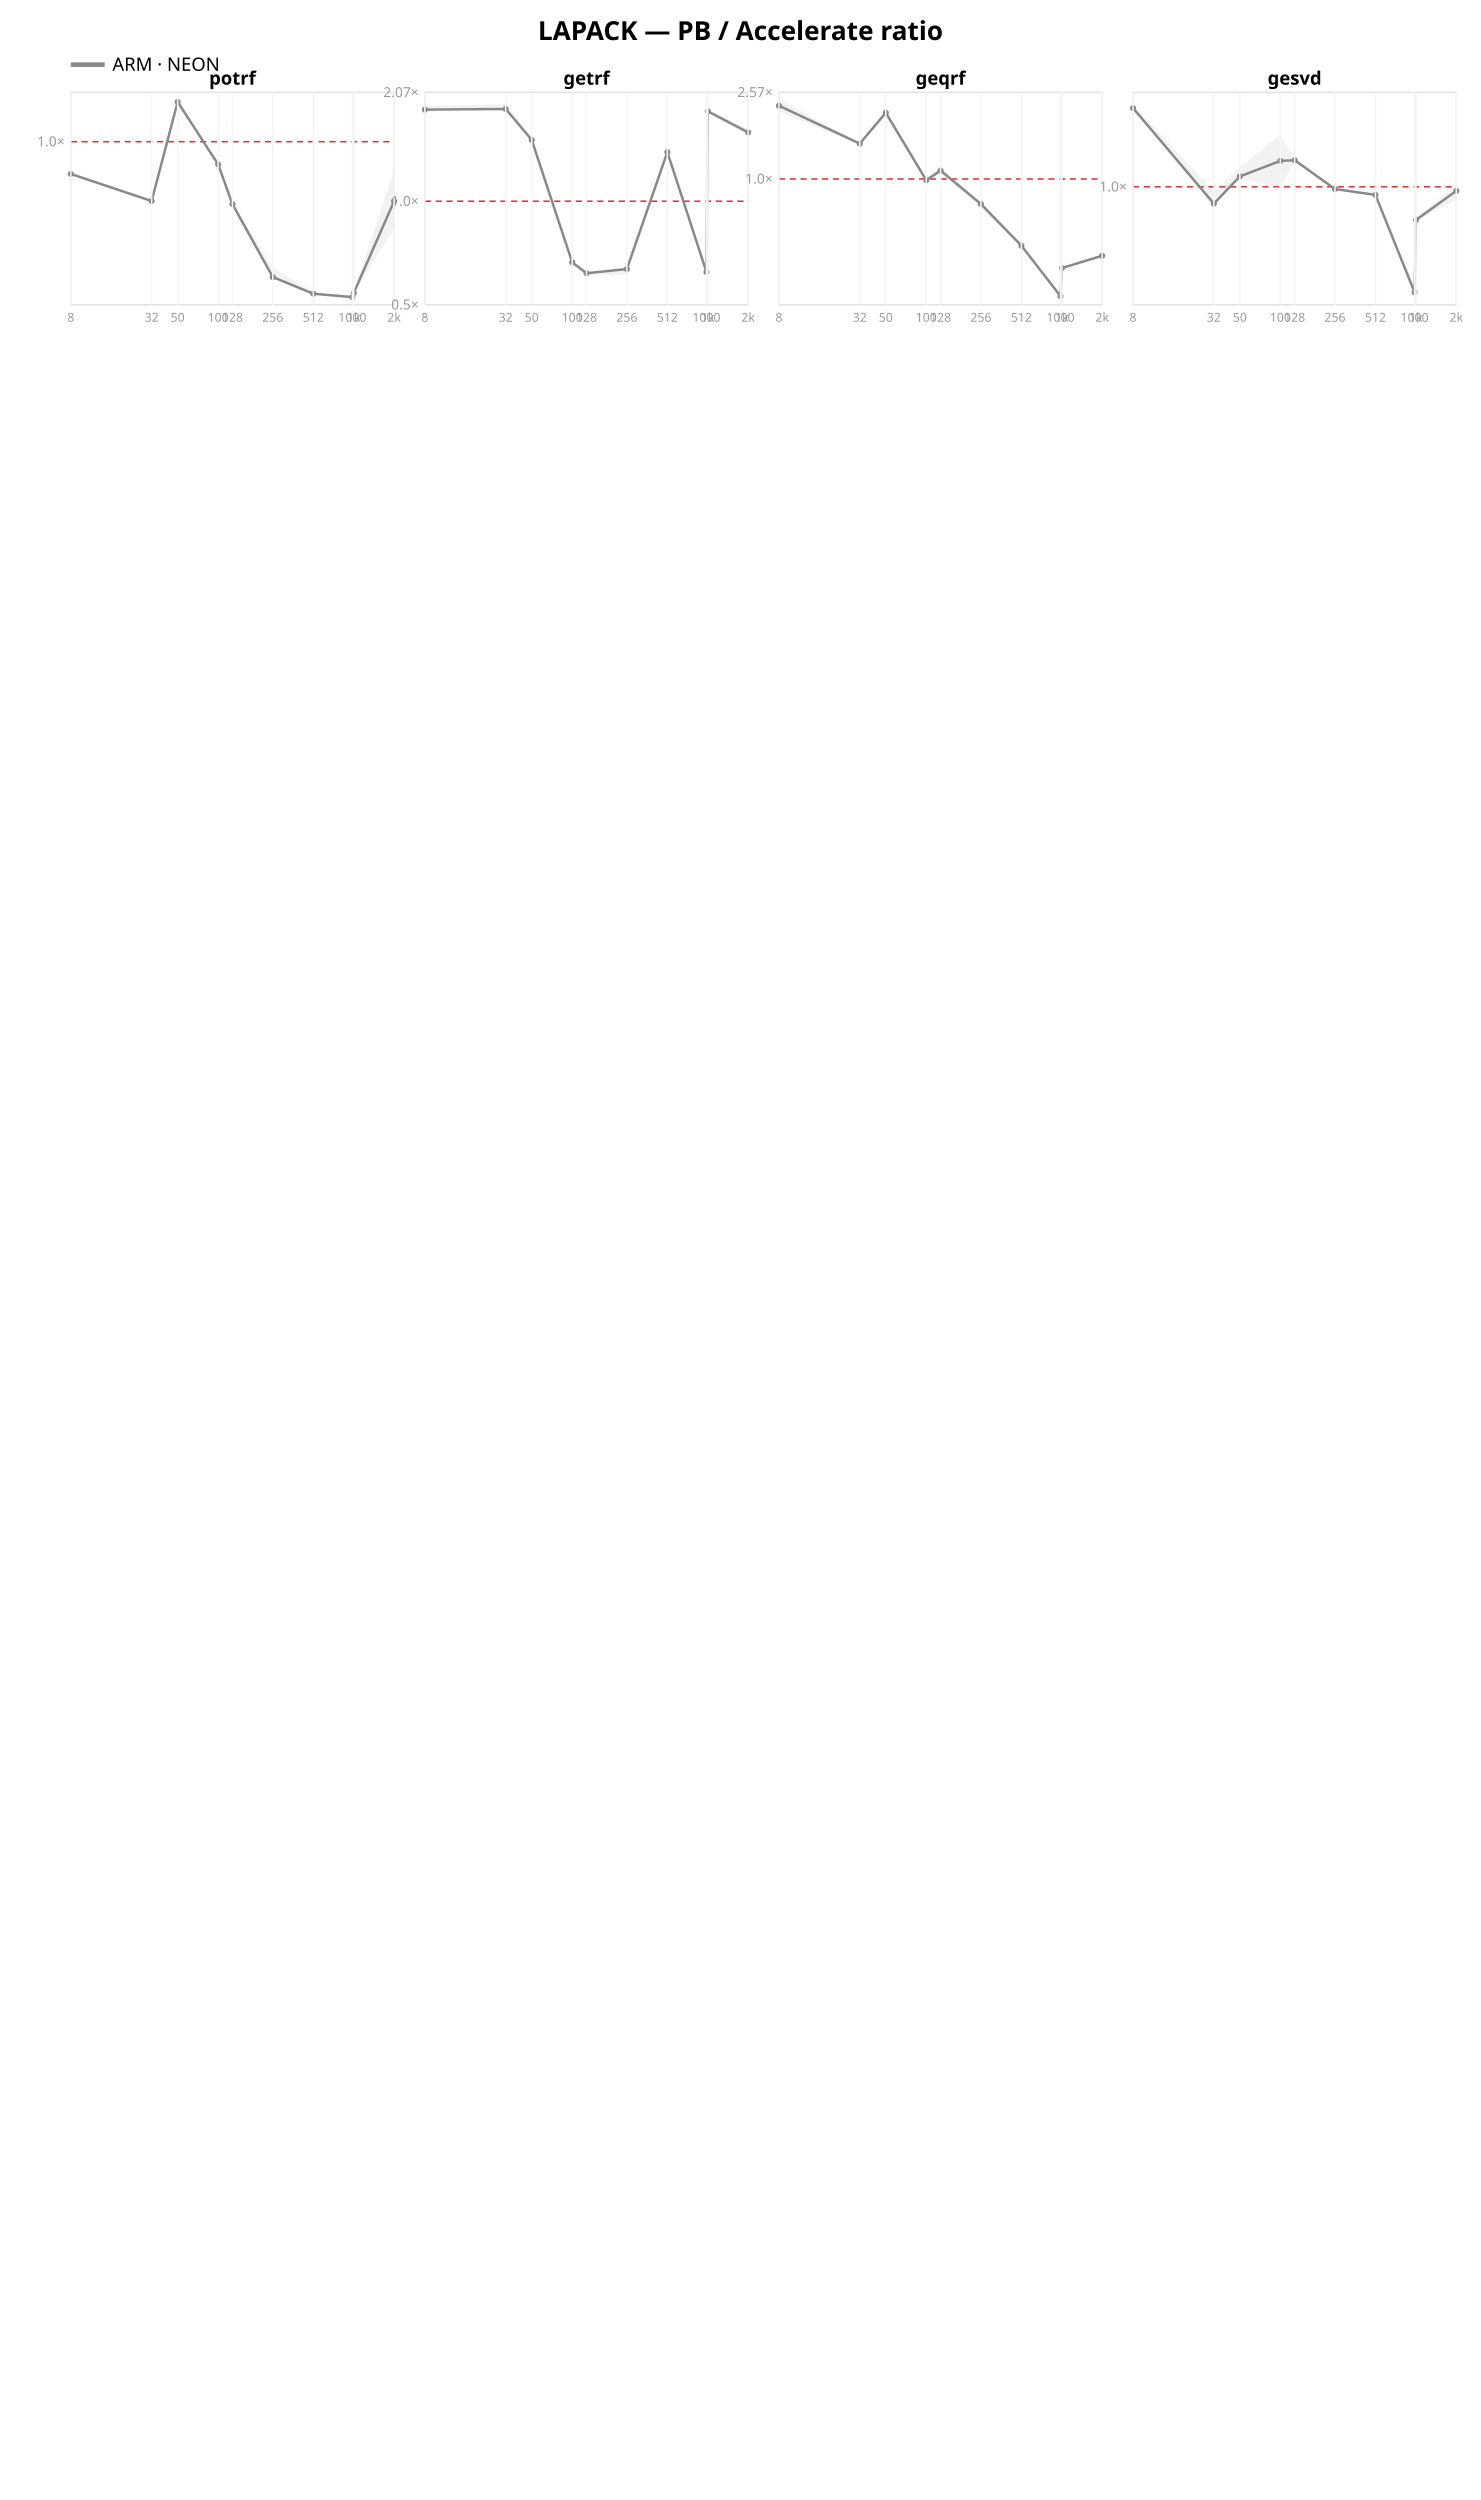
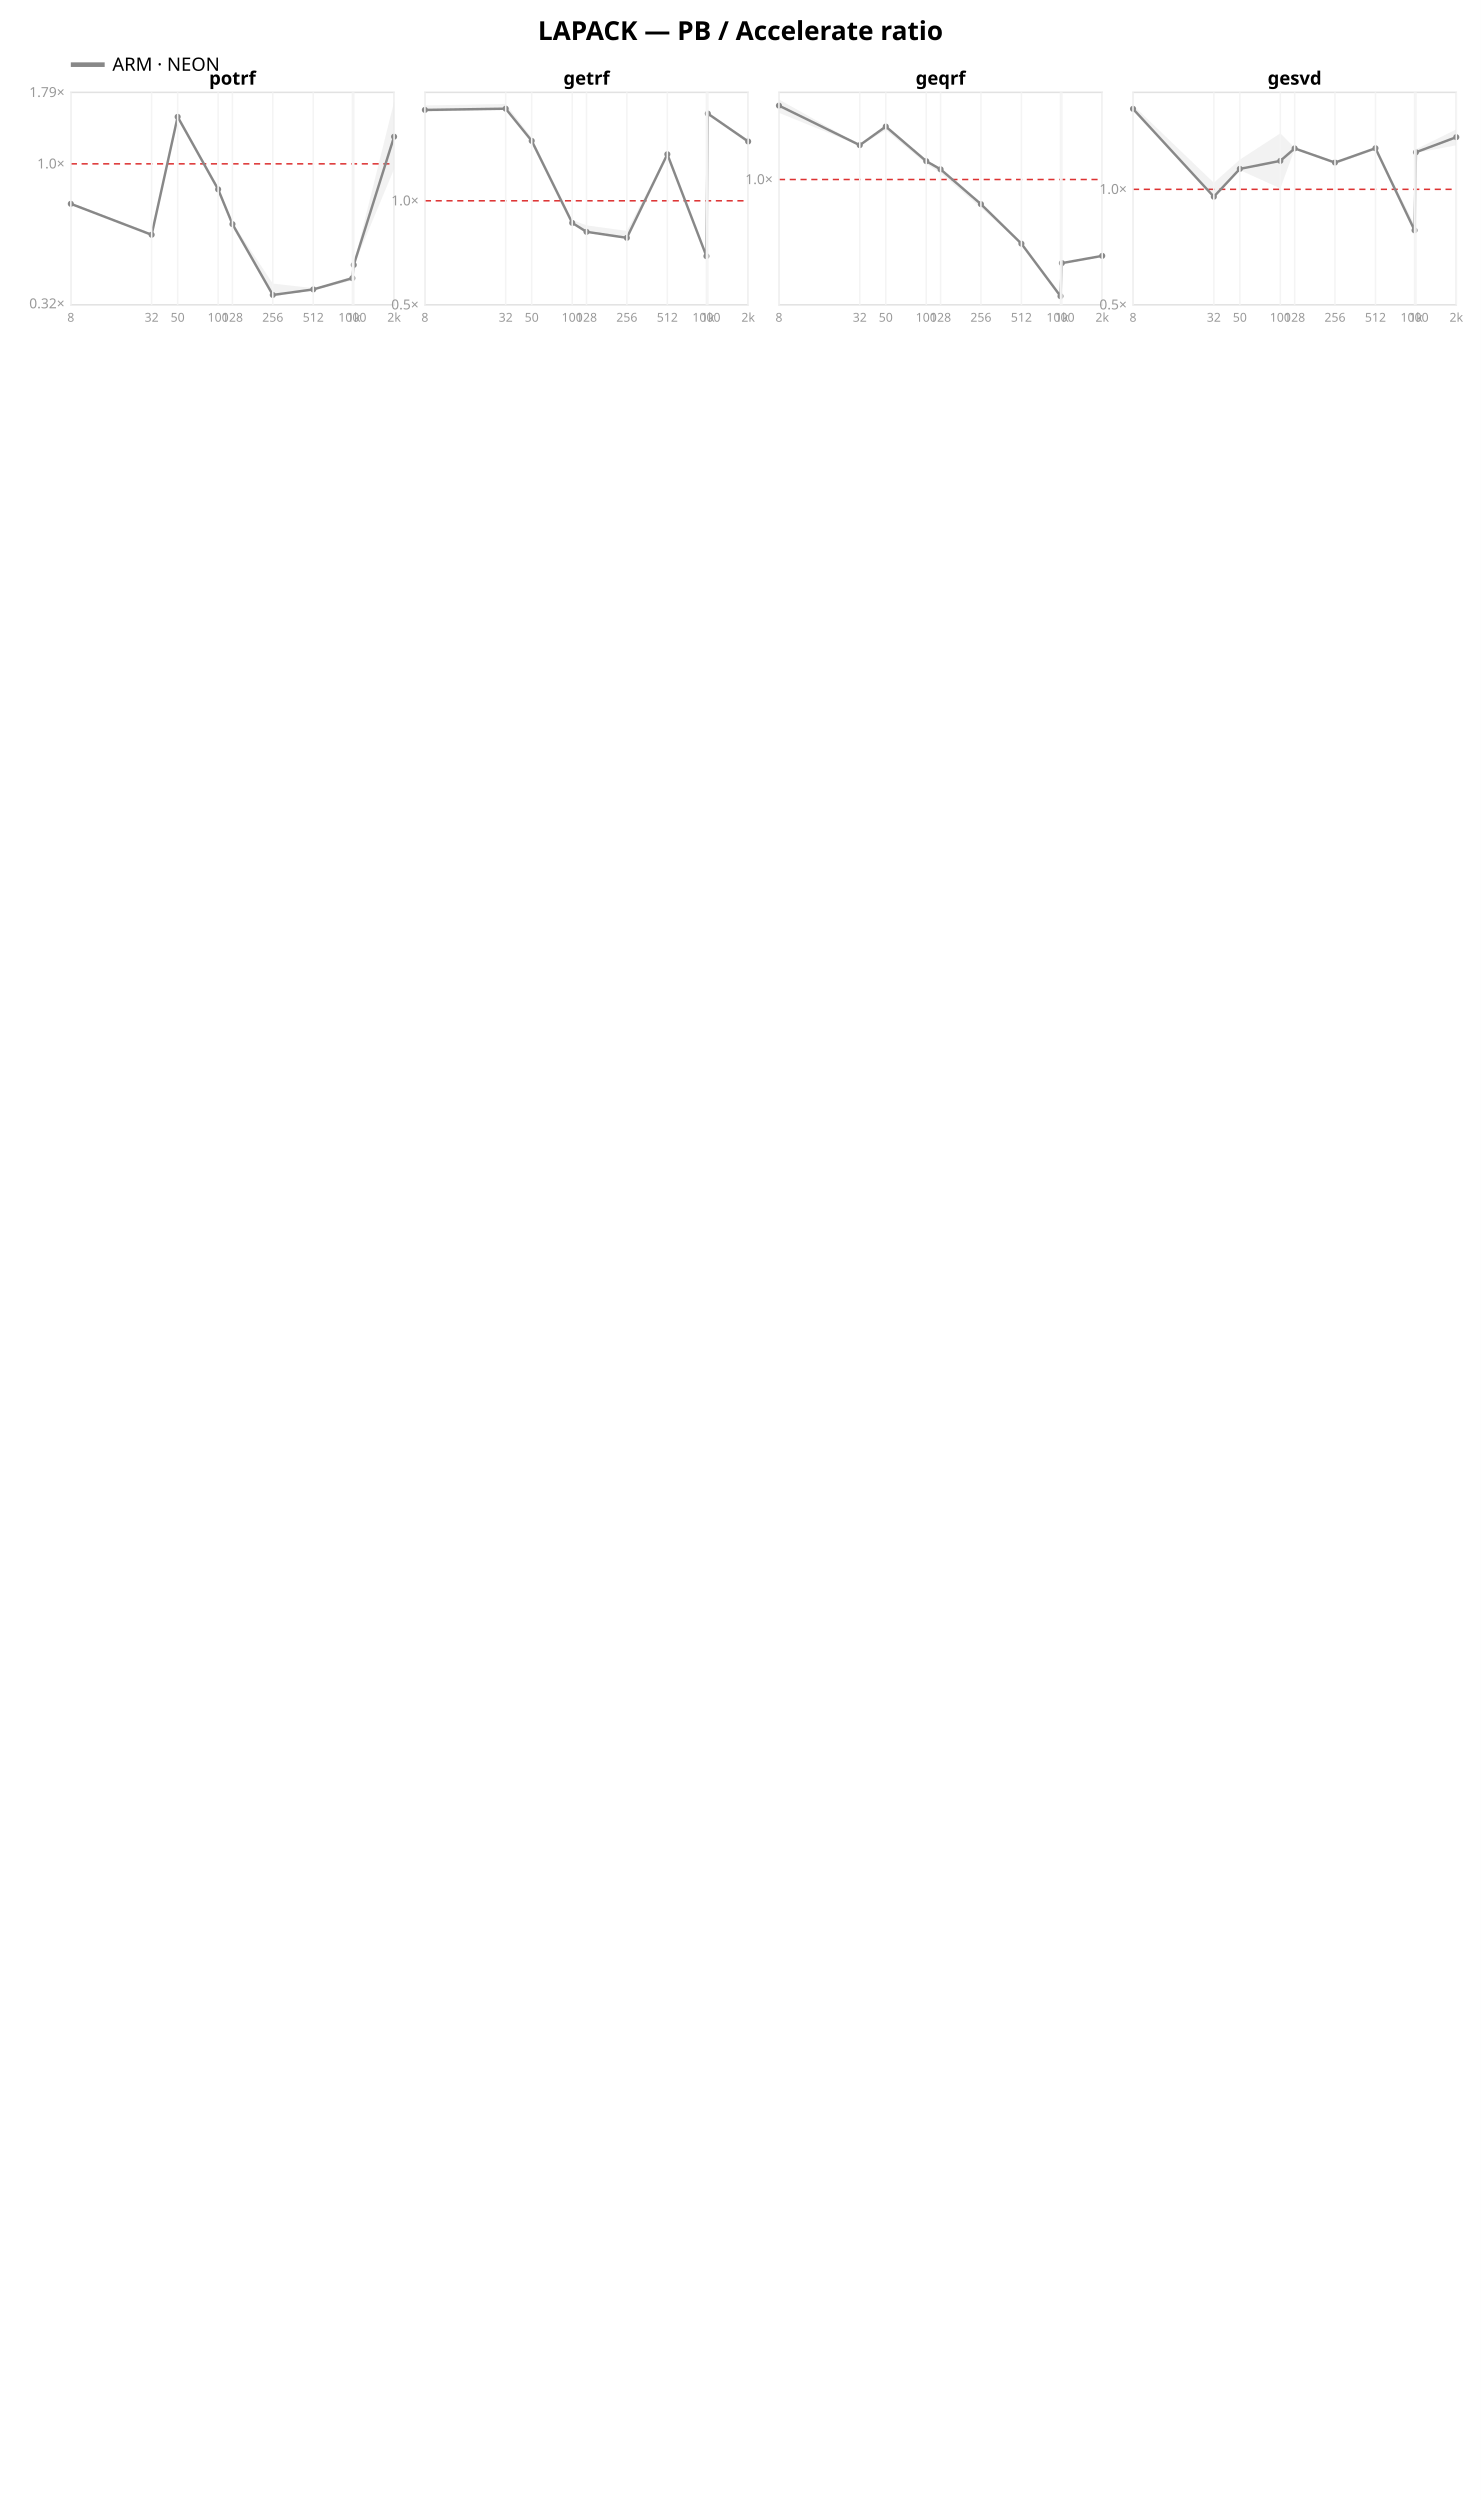
<svg xmlns="http://www.w3.org/2000/svg" width="962" height="1624" font-family="sans-serif">
  <rect width="962" height="1624" fill="white" />
  <text x="481.0" y="26" text-anchor="middle" font-size="17" font-weight="bold">LAPACK — PB / Accelerate ratio</text>
  <line x1="46" y1="42" x2="68" y2="42" stroke="#888888" stroke-width="3" />
  <text x="73" y="46" font-size="12">ARM · NEON</text>
  <rect x="46" y="60" width="210" height="138" fill="none" stroke="#e2e2e2" />
-   <line x1="46" y1="92.051" x2="256" y2="92.051" stroke="#d33" stroke-dasharray="4 3" />
-   <text x="42" y="95.051" text-anchor="end" font-size="9" fill="#999">1.0×</text>
-   <polygon points="46.0,112.6 98.5,130.3 115.4,65.1 141.7,105.9 151.0,131.9 177.2,173.5 203.5,189.9 228.9,192.4 229.8,189.5 256.0,110.6 256.0,148.6 229.8,190.5 228.9,193.2 203.5,191.5 177.2,180.5 151.0,134.1 141.7,108.1 115.4,67.3 98.5,131.5 46.0,113.3" fill="#888888" opacity="0.11" />
-   <polyline points="46.0,113.0 98.5,130.6 115.4,66.2 141.7,106.8 151.0,132.6 177.2,180.0 203.5,190.8 228.9,193.0 229.8,190.3 256.0,130.7" fill="none" stroke="#888888" stroke-width="1.6" />
-   <circle cx="46.0" cy="113.0" r="2" fill="#888888" />
-   <circle cx="98.5" cy="130.6" r="2" fill="#888888" />
-   <circle cx="115.4" cy="66.2" r="2" fill="#888888" />
-   <circle cx="141.7" cy="106.8" r="2" fill="#888888" />
-   <circle cx="151.0" cy="132.6" r="2" fill="#888888" />
-   <circle cx="177.2" cy="180.0" r="2" fill="#888888" />
-   <circle cx="203.5" cy="190.8" r="2" fill="#888888" />
-   <circle cx="228.9" cy="193.0" r="2" fill="#888888" />
-   <circle cx="229.8" cy="190.3" r="2" fill="#888888" />
-   <circle cx="256.0" cy="130.7" r="2" fill="#888888" />
+   <line x1="46" y1="106.433" x2="256" y2="106.433" stroke="#d33" stroke-dasharray="4 3" />
+   <text x="42" y="200.286" text-anchor="end" font-size="9" fill="#999">0.32×</text>
+   <text x="42" y="109.433" text-anchor="end" font-size="9" fill="#999">1.0×</text>
+   <text x="42" y="63.009" text-anchor="end" font-size="9" fill="#999">1.79×</text>
+   <polygon points="46.0,131.6 98.5,152.2 115.4,74.8 141.7,121.7 151.0,144.6 177.2,184.2 203.5,187.2 228.9,179.6 229.8,171.7 256.0,66.1 256.0,109.8 229.8,172.7 228.9,182.1 203.5,188.7 177.2,192.2 151.0,147.4 141.7,124.6 115.4,77.2 98.5,153.6 46.0,133.0" fill="#888888" opacity="0.11" />
+   <polyline points="46.0,132.4 98.5,152.5 115.4,75.9 141.7,123.0 151.0,145.6 177.2,191.6 203.5,188.0 228.9,180.7 229.8,172.1 256.0,88.8" fill="none" stroke="#888888" stroke-width="1.6" />
+   <circle cx="46.0" cy="132.4" r="2" fill="#888888" />
+   <circle cx="98.5" cy="152.5" r="2" fill="#888888" />
+   <circle cx="115.4" cy="75.9" r="2" fill="#888888" />
+   <circle cx="141.7" cy="123.0" r="2" fill="#888888" />
+   <circle cx="151.0" cy="145.6" r="2" fill="#888888" />
+   <circle cx="177.2" cy="191.6" r="2" fill="#888888" />
+   <circle cx="203.5" cy="188.0" r="2" fill="#888888" />
+   <circle cx="228.9" cy="180.7" r="2" fill="#888888" />
+   <circle cx="229.8" cy="172.1" r="2" fill="#888888" />
+   <circle cx="256.0" cy="88.8" r="2" fill="#888888" />
  <text x="151.0" y="55" text-anchor="middle" font-size="12" font-weight="bold">potrf</text>
  <line x1="46.0" y1="60" x2="46.0" y2="198" stroke="#f4f4f4" />
  <text x="46.0" y="209" text-anchor="middle" font-size="8" fill="#999">8</text>
  <line x1="98.5" y1="60" x2="98.5" y2="198" stroke="#f4f4f4" />
  <text x="98.5" y="209" text-anchor="middle" font-size="8" fill="#999">32</text>
  <line x1="115.4" y1="60" x2="115.4" y2="198" stroke="#f4f4f4" />
  <text x="115.4" y="209" text-anchor="middle" font-size="8" fill="#999">50</text>
  <line x1="141.7" y1="60" x2="141.7" y2="198" stroke="#f4f4f4" />
  <text x="141.7" y="209" text-anchor="middle" font-size="8" fill="#999">100</text>
  <line x1="151.0" y1="60" x2="151.0" y2="198" stroke="#f4f4f4" />
  <text x="151.0" y="209" text-anchor="middle" font-size="8" fill="#999">128</text>
  <line x1="177.2" y1="60" x2="177.2" y2="198" stroke="#f4f4f4" />
  <text x="177.2" y="209" text-anchor="middle" font-size="8" fill="#999">256</text>
  <line x1="203.5" y1="60" x2="203.5" y2="198" stroke="#f4f4f4" />
  <text x="203.5" y="209" text-anchor="middle" font-size="8" fill="#999">512</text>
  <line x1="228.9" y1="60" x2="228.9" y2="198" stroke="#f4f4f4" />
  <text x="228.9" y="209" text-anchor="middle" font-size="8" fill="#999">1000</text>
  <line x1="229.8" y1="60" x2="229.8" y2="198" stroke="#f4f4f4" />
  <text x="229.8" y="209" text-anchor="middle" font-size="8" fill="#999">1k</text>
  <line x1="256.0" y1="60" x2="256.0" y2="198" stroke="#f4f4f4" />
  <text x="256.0" y="209" text-anchor="middle" font-size="8" fill="#999">2k</text>
  <rect x="276" y="60" width="210" height="138" fill="none" stroke="#e2e2e2" />
-   <line x1="276" y1="130.712" x2="486" y2="130.712" stroke="#d33" stroke-dasharray="4 3" />
+   <line x1="276" y1="130.434" x2="486" y2="130.434" stroke="#d33" stroke-dasharray="4 3" />
  <text x="272" y="201.0" text-anchor="end" font-size="9" fill="#999">0.5×</text>
-   <text x="272" y="133.712" text-anchor="end" font-size="9" fill="#999">1.0×</text>
-   <text x="272" y="63.084" text-anchor="end" font-size="9" fill="#999">2.07×</text>
-   <polygon points="276.0,68.8 328.5,67.5 345.4,88.7 371.7,169.7 381.0,176.5 407.2,173.4 433.5,98.2 458.9,176.1 459.8,72.1 486.0,83.8 486.0,88.0 459.8,73.5 458.9,177.6 433.5,99.4 407.2,178.6 381.0,178.5 371.7,172.3 345.4,91.7 328.5,71.0 276.0,72.0" fill="#888888" opacity="0.11" />
-   <polyline points="276.0,71.2 328.5,70.8 345.4,90.9 371.7,170.4 381.0,177.5 407.2,174.8 433.5,98.8 458.9,176.7 459.8,72.3 486.0,86.0" fill="none" stroke="#888888" stroke-width="1.6" />
-   <circle cx="276.0" cy="71.2" r="2" fill="#888888" />
-   <circle cx="328.5" cy="70.8" r="2" fill="#888888" />
-   <circle cx="345.4" cy="90.9" r="2" fill="#888888" />
-   <circle cx="371.7" cy="170.4" r="2" fill="#888888" />
-   <circle cx="381.0" cy="177.5" r="2" fill="#888888" />
-   <circle cx="407.2" cy="174.8" r="2" fill="#888888" />
-   <circle cx="433.5" cy="98.8" r="2" fill="#888888" />
-   <circle cx="458.9" cy="176.7" r="2" fill="#888888" />
-   <circle cx="459.8" cy="72.3" r="2" fill="#888888" />
-   <circle cx="486.0" cy="86.0" r="2" fill="#888888" />
+   <text x="272" y="133.434" text-anchor="end" font-size="9" fill="#999">1.0×</text>
+   <polygon points="276.0,68.5 328.5,67.5 345.4,89.4 371.7,142.9 381.0,146.4 407.2,150.0 433.5,99.6 458.9,165.6 459.8,73.7 486.0,90.7 486.0,93.3 459.8,74.0 458.9,167.0 433.5,100.9 407.2,154.9 381.0,150.9 371.7,145.1 345.4,92.3 328.5,70.9 276.0,72.7" fill="#888888" opacity="0.11" />
+   <polyline points="276.0,71.4 328.5,70.6 345.4,91.5 371.7,144.8 381.0,150.6 407.2,154.5 433.5,100.2 458.9,166.4 459.8,73.8 486.0,91.9" fill="none" stroke="#888888" stroke-width="1.6" />
+   <circle cx="276.0" cy="71.4" r="2" fill="#888888" />
+   <circle cx="328.5" cy="70.6" r="2" fill="#888888" />
+   <circle cx="345.4" cy="91.5" r="2" fill="#888888" />
+   <circle cx="371.7" cy="144.8" r="2" fill="#888888" />
+   <circle cx="381.0" cy="150.6" r="2" fill="#888888" />
+   <circle cx="407.2" cy="154.5" r="2" fill="#888888" />
+   <circle cx="433.5" cy="100.2" r="2" fill="#888888" />
+   <circle cx="458.9" cy="166.4" r="2" fill="#888888" />
+   <circle cx="459.8" cy="73.8" r="2" fill="#888888" />
+   <circle cx="486.0" cy="91.9" r="2" fill="#888888" />
  <text x="381.0" y="55" text-anchor="middle" font-size="12" font-weight="bold">getrf</text>
  <line x1="276.0" y1="60" x2="276.0" y2="198" stroke="#f4f4f4" />
  <text x="276.0" y="209" text-anchor="middle" font-size="8" fill="#999">8</text>
  <line x1="328.5" y1="60" x2="328.5" y2="198" stroke="#f4f4f4" />
  <text x="328.5" y="209" text-anchor="middle" font-size="8" fill="#999">32</text>
  <line x1="345.4" y1="60" x2="345.4" y2="198" stroke="#f4f4f4" />
  <text x="345.4" y="209" text-anchor="middle" font-size="8" fill="#999">50</text>
  <line x1="371.7" y1="60" x2="371.7" y2="198" stroke="#f4f4f4" />
  <text x="371.7" y="209" text-anchor="middle" font-size="8" fill="#999">100</text>
  <line x1="381.0" y1="60" x2="381.0" y2="198" stroke="#f4f4f4" />
  <text x="381.0" y="209" text-anchor="middle" font-size="8" fill="#999">128</text>
  <line x1="407.2" y1="60" x2="407.2" y2="198" stroke="#f4f4f4" />
  <text x="407.2" y="209" text-anchor="middle" font-size="8" fill="#999">256</text>
  <line x1="433.5" y1="60" x2="433.5" y2="198" stroke="#f4f4f4" />
  <text x="433.5" y="209" text-anchor="middle" font-size="8" fill="#999">512</text>
  <line x1="458.9" y1="60" x2="458.9" y2="198" stroke="#f4f4f4" />
  <text x="458.9" y="209" text-anchor="middle" font-size="8" fill="#999">1000</text>
  <line x1="459.8" y1="60" x2="459.8" y2="198" stroke="#f4f4f4" />
  <text x="459.8" y="209" text-anchor="middle" font-size="8" fill="#999">1k</text>
  <line x1="486.0" y1="60" x2="486.0" y2="198" stroke="#f4f4f4" />
  <text x="486.0" y="209" text-anchor="middle" font-size="8" fill="#999">2k</text>
  <rect x="506" y="60" width="210" height="138" fill="none" stroke="#e2e2e2" />
-   <line x1="506" y1="116.276" x2="716" y2="116.276" stroke="#d33" stroke-dasharray="4 3" />
-   <text x="502" y="119.276" text-anchor="end" font-size="9" fill="#999">1.0×</text>
-   <text x="502" y="63.021" text-anchor="end" font-size="9" fill="#999">2.57×</text>
-   <polygon points="506.0,64.6 558.5,92.8 575.4,72.3 601.7,115.6 611.0,109.0 637.2,132.0 663.5,159.4 688.9,192.2 689.8,173.9 716.0,165.8 716.0,166.2 689.8,175.3 688.9,193.7 663.5,160.1 637.2,135.8 611.0,111.8 601.7,118.4 575.4,75.7 558.5,93.6 506.0,72.6" fill="#888888" opacity="0.11" />
-   <polyline points="506.0,68.7 558.5,93.3 575.4,73.2 601.7,117.1 611.0,110.8 637.2,132.5 663.5,159.6 688.9,192.4 689.8,174.1 716.0,166.1" fill="none" stroke="#888888" stroke-width="1.6" />
-   <circle cx="506.0" cy="68.7" r="2" fill="#888888" />
-   <circle cx="558.5" cy="93.3" r="2" fill="#888888" />
-   <circle cx="575.4" cy="73.2" r="2" fill="#888888" />
-   <circle cx="601.7" cy="117.1" r="2" fill="#888888" />
-   <circle cx="611.0" cy="110.8" r="2" fill="#888888" />
-   <circle cx="637.2" cy="132.5" r="2" fill="#888888" />
-   <circle cx="663.5" cy="159.6" r="2" fill="#888888" />
+   <line x1="506" y1="116.606" x2="716" y2="116.606" stroke="#d33" stroke-dasharray="4 3" />
+   <text x="502" y="119.606" text-anchor="end" font-size="9" fill="#999">1.0×</text>
+   <polygon points="506.0,64.6 558.5,94.1 575.4,81.1 601.7,104.2 611.0,109.2 637.2,132.4 663.5,158.2 688.9,192.2 689.8,170.6 716.0,166.0 716.0,166.5 689.8,172.0 688.9,193.7 663.5,158.4 637.2,135.0 611.0,112.5 601.7,106.5 575.4,84.5 558.5,94.6 506.0,73.3" fill="#888888" opacity="0.11" />
+   <polyline points="506.0,68.6 558.5,94.3 575.4,82.2 601.7,104.7 611.0,110.0 637.2,132.6 663.5,158.3 688.9,192.4 689.8,170.9 716.0,166.2" fill="none" stroke="#888888" stroke-width="1.6" />
+   <circle cx="506.0" cy="68.6" r="2" fill="#888888" />
+   <circle cx="558.5" cy="94.3" r="2" fill="#888888" />
+   <circle cx="575.4" cy="82.2" r="2" fill="#888888" />
+   <circle cx="601.7" cy="104.7" r="2" fill="#888888" />
+   <circle cx="611.0" cy="110.0" r="2" fill="#888888" />
+   <circle cx="637.2" cy="132.6" r="2" fill="#888888" />
+   <circle cx="663.5" cy="158.3" r="2" fill="#888888" />
  <circle cx="688.9" cy="192.4" r="2" fill="#888888" />
-   <circle cx="689.8" cy="174.1" r="2" fill="#888888" />
-   <circle cx="716.0" cy="166.1" r="2" fill="#888888" />
+   <circle cx="689.8" cy="170.9" r="2" fill="#888888" />
+   <circle cx="716.0" cy="166.2" r="2" fill="#888888" />
  <text x="611.0" y="55" text-anchor="middle" font-size="12" font-weight="bold">geqrf</text>
  <line x1="506.0" y1="60" x2="506.0" y2="198" stroke="#f4f4f4" />
  <text x="506.0" y="209" text-anchor="middle" font-size="8" fill="#999">8</text>
  <line x1="558.5" y1="60" x2="558.5" y2="198" stroke="#f4f4f4" />
  <text x="558.5" y="209" text-anchor="middle" font-size="8" fill="#999">32</text>
  <line x1="575.4" y1="60" x2="575.4" y2="198" stroke="#f4f4f4" />
  <text x="575.4" y="209" text-anchor="middle" font-size="8" fill="#999">50</text>
  <line x1="601.7" y1="60" x2="601.7" y2="198" stroke="#f4f4f4" />
  <text x="601.7" y="209" text-anchor="middle" font-size="8" fill="#999">100</text>
  <line x1="611.0" y1="60" x2="611.0" y2="198" stroke="#f4f4f4" />
  <text x="611.0" y="209" text-anchor="middle" font-size="8" fill="#999">128</text>
  <line x1="637.2" y1="60" x2="637.2" y2="198" stroke="#f4f4f4" />
  <text x="637.2" y="209" text-anchor="middle" font-size="8" fill="#999">256</text>
  <line x1="663.5" y1="60" x2="663.5" y2="198" stroke="#f4f4f4" />
  <text x="663.5" y="209" text-anchor="middle" font-size="8" fill="#999">512</text>
  <line x1="688.9" y1="60" x2="688.9" y2="198" stroke="#f4f4f4" />
  <text x="688.9" y="209" text-anchor="middle" font-size="8" fill="#999">1000</text>
  <line x1="689.8" y1="60" x2="689.8" y2="198" stroke="#f4f4f4" />
  <text x="689.8" y="209" text-anchor="middle" font-size="8" fill="#999">1k</text>
  <line x1="716.0" y1="60" x2="716.0" y2="198" stroke="#f4f4f4" />
  <text x="716.0" y="209" text-anchor="middle" font-size="8" fill="#999">2k</text>
  <rect x="736" y="60" width="210" height="138" fill="none" stroke="#e2e2e2" />
-   <line x1="736" y1="121.34" x2="946" y2="121.34" stroke="#d33" stroke-dasharray="4 3" />
-   <text x="732" y="124.34" text-anchor="end" font-size="9" fill="#999">1.0×</text>
-   <polygon points="736.0,68.1 788.5,124.3 805.4,108.7 831.7,87.6 841.0,103.6 867.2,122.5 893.5,126.3 918.9,186.2 919.8,141.1 946.0,120.6 946.0,129.9 919.8,143.4 918.9,190.3 893.5,126.8 867.2,123.1 841.0,104.5 831.7,122.3 805.4,115.5 788.5,132.7 736.0,71.4" fill="#888888" opacity="0.11" />
-   <polyline points="736.0,70.2 788.5,132.3 805.4,114.6 831.7,104.5 841.0,104.1 867.2,122.8 893.5,126.6 918.9,189.9 919.8,142.9 946.0,124.0" fill="none" stroke="#888888" stroke-width="1.6" />
-   <circle cx="736.0" cy="70.2" r="2" fill="#888888" />
-   <circle cx="788.5" cy="132.3" r="2" fill="#888888" />
-   <circle cx="805.4" cy="114.6" r="2" fill="#888888" />
+   <line x1="736" y1="122.988" x2="946" y2="122.988" stroke="#d33" stroke-dasharray="4 3" />
+   <text x="732" y="201.0" text-anchor="end" font-size="9" fill="#999">0.5×</text>
+   <text x="732" y="125.988" text-anchor="end" font-size="9" fill="#999">1.0×</text>
+   <polygon points="736.0,68.3 788.5,118.7 805.4,103.7 831.7,86.6 841.0,96.0 867.2,105.3 893.5,95.9 918.9,145.9 919.8,97.0 946.0,84.0 946.0,94.4 919.8,99.3 918.9,150.0 893.5,97.3 867.2,106.7 841.0,97.0 831.7,122.4 805.4,110.5 788.5,128.3 736.0,72.2" fill="#888888" opacity="0.11" />
+   <polyline points="736.0,70.7 788.5,127.8 805.4,109.7 831.7,104.5 841.0,96.4 867.2,105.6 893.5,96.3 918.9,149.6 919.8,98.9 946.0,89.1" fill="none" stroke="#888888" stroke-width="1.6" />
+   <circle cx="736.0" cy="70.7" r="2" fill="#888888" />
+   <circle cx="788.5" cy="127.8" r="2" fill="#888888" />
+   <circle cx="805.4" cy="109.7" r="2" fill="#888888" />
  <circle cx="831.7" cy="104.5" r="2" fill="#888888" />
-   <circle cx="841.0" cy="104.1" r="2" fill="#888888" />
-   <circle cx="867.2" cy="122.8" r="2" fill="#888888" />
-   <circle cx="893.5" cy="126.6" r="2" fill="#888888" />
-   <circle cx="918.9" cy="189.9" r="2" fill="#888888" />
-   <circle cx="919.8" cy="142.9" r="2" fill="#888888" />
-   <circle cx="946.0" cy="124.0" r="2" fill="#888888" />
+   <circle cx="841.0" cy="96.4" r="2" fill="#888888" />
+   <circle cx="867.2" cy="105.6" r="2" fill="#888888" />
+   <circle cx="893.5" cy="96.3" r="2" fill="#888888" />
+   <circle cx="918.9" cy="149.6" r="2" fill="#888888" />
+   <circle cx="919.8" cy="98.9" r="2" fill="#888888" />
+   <circle cx="946.0" cy="89.1" r="2" fill="#888888" />
  <text x="841.0" y="55" text-anchor="middle" font-size="12" font-weight="bold">gesvd</text>
  <line x1="736.0" y1="60" x2="736.0" y2="198" stroke="#f4f4f4" />
  <text x="736.0" y="209" text-anchor="middle" font-size="8" fill="#999">8</text>
  <line x1="788.5" y1="60" x2="788.5" y2="198" stroke="#f4f4f4" />
  <text x="788.5" y="209" text-anchor="middle" font-size="8" fill="#999">32</text>
  <line x1="805.4" y1="60" x2="805.4" y2="198" stroke="#f4f4f4" />
  <text x="805.4" y="209" text-anchor="middle" font-size="8" fill="#999">50</text>
  <line x1="831.7" y1="60" x2="831.7" y2="198" stroke="#f4f4f4" />
  <text x="831.7" y="209" text-anchor="middle" font-size="8" fill="#999">100</text>
  <line x1="841.0" y1="60" x2="841.0" y2="198" stroke="#f4f4f4" />
  <text x="841.0" y="209" text-anchor="middle" font-size="8" fill="#999">128</text>
  <line x1="867.2" y1="60" x2="867.2" y2="198" stroke="#f4f4f4" />
  <text x="867.2" y="209" text-anchor="middle" font-size="8" fill="#999">256</text>
  <line x1="893.5" y1="60" x2="893.5" y2="198" stroke="#f4f4f4" />
  <text x="893.5" y="209" text-anchor="middle" font-size="8" fill="#999">512</text>
  <line x1="918.9" y1="60" x2="918.9" y2="198" stroke="#f4f4f4" />
  <text x="918.9" y="209" text-anchor="middle" font-size="8" fill="#999">1000</text>
  <line x1="919.8" y1="60" x2="919.8" y2="198" stroke="#f4f4f4" />
  <text x="919.8" y="209" text-anchor="middle" font-size="8" fill="#999">1k</text>
  <line x1="946.0" y1="60" x2="946.0" y2="198" stroke="#f4f4f4" />
  <text x="946.0" y="209" text-anchor="middle" font-size="8" fill="#999">2k</text>
</svg>
